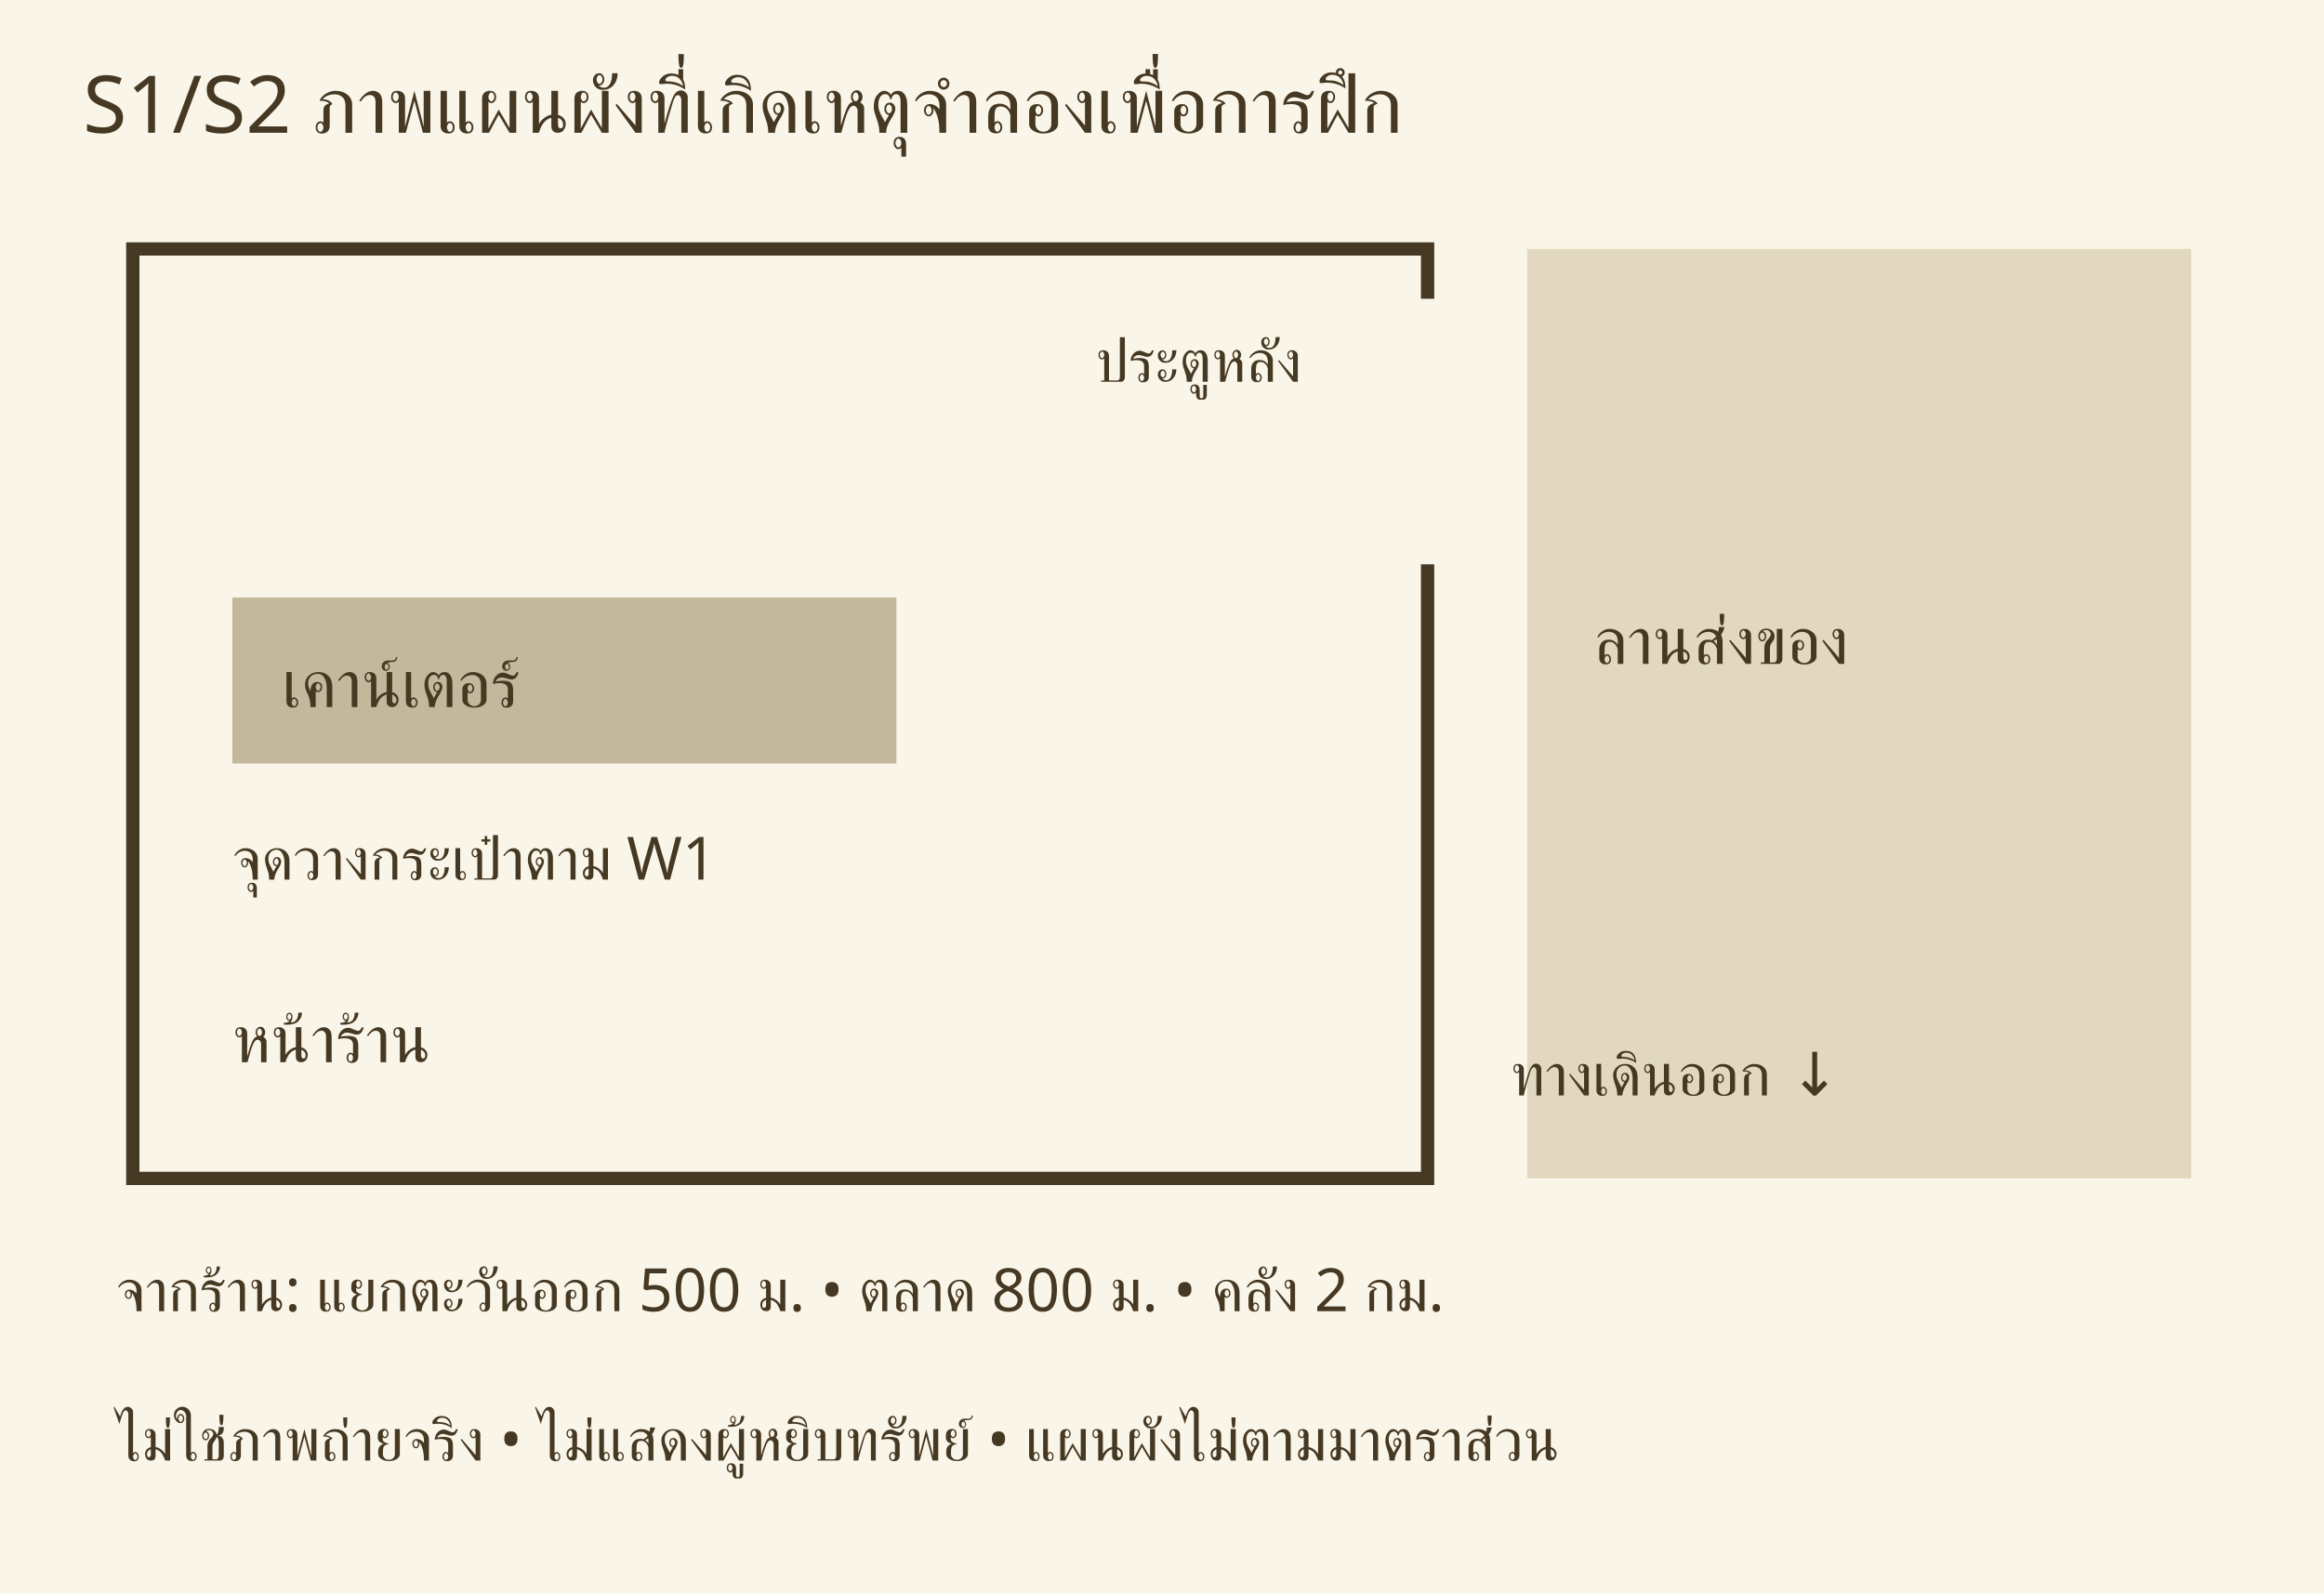
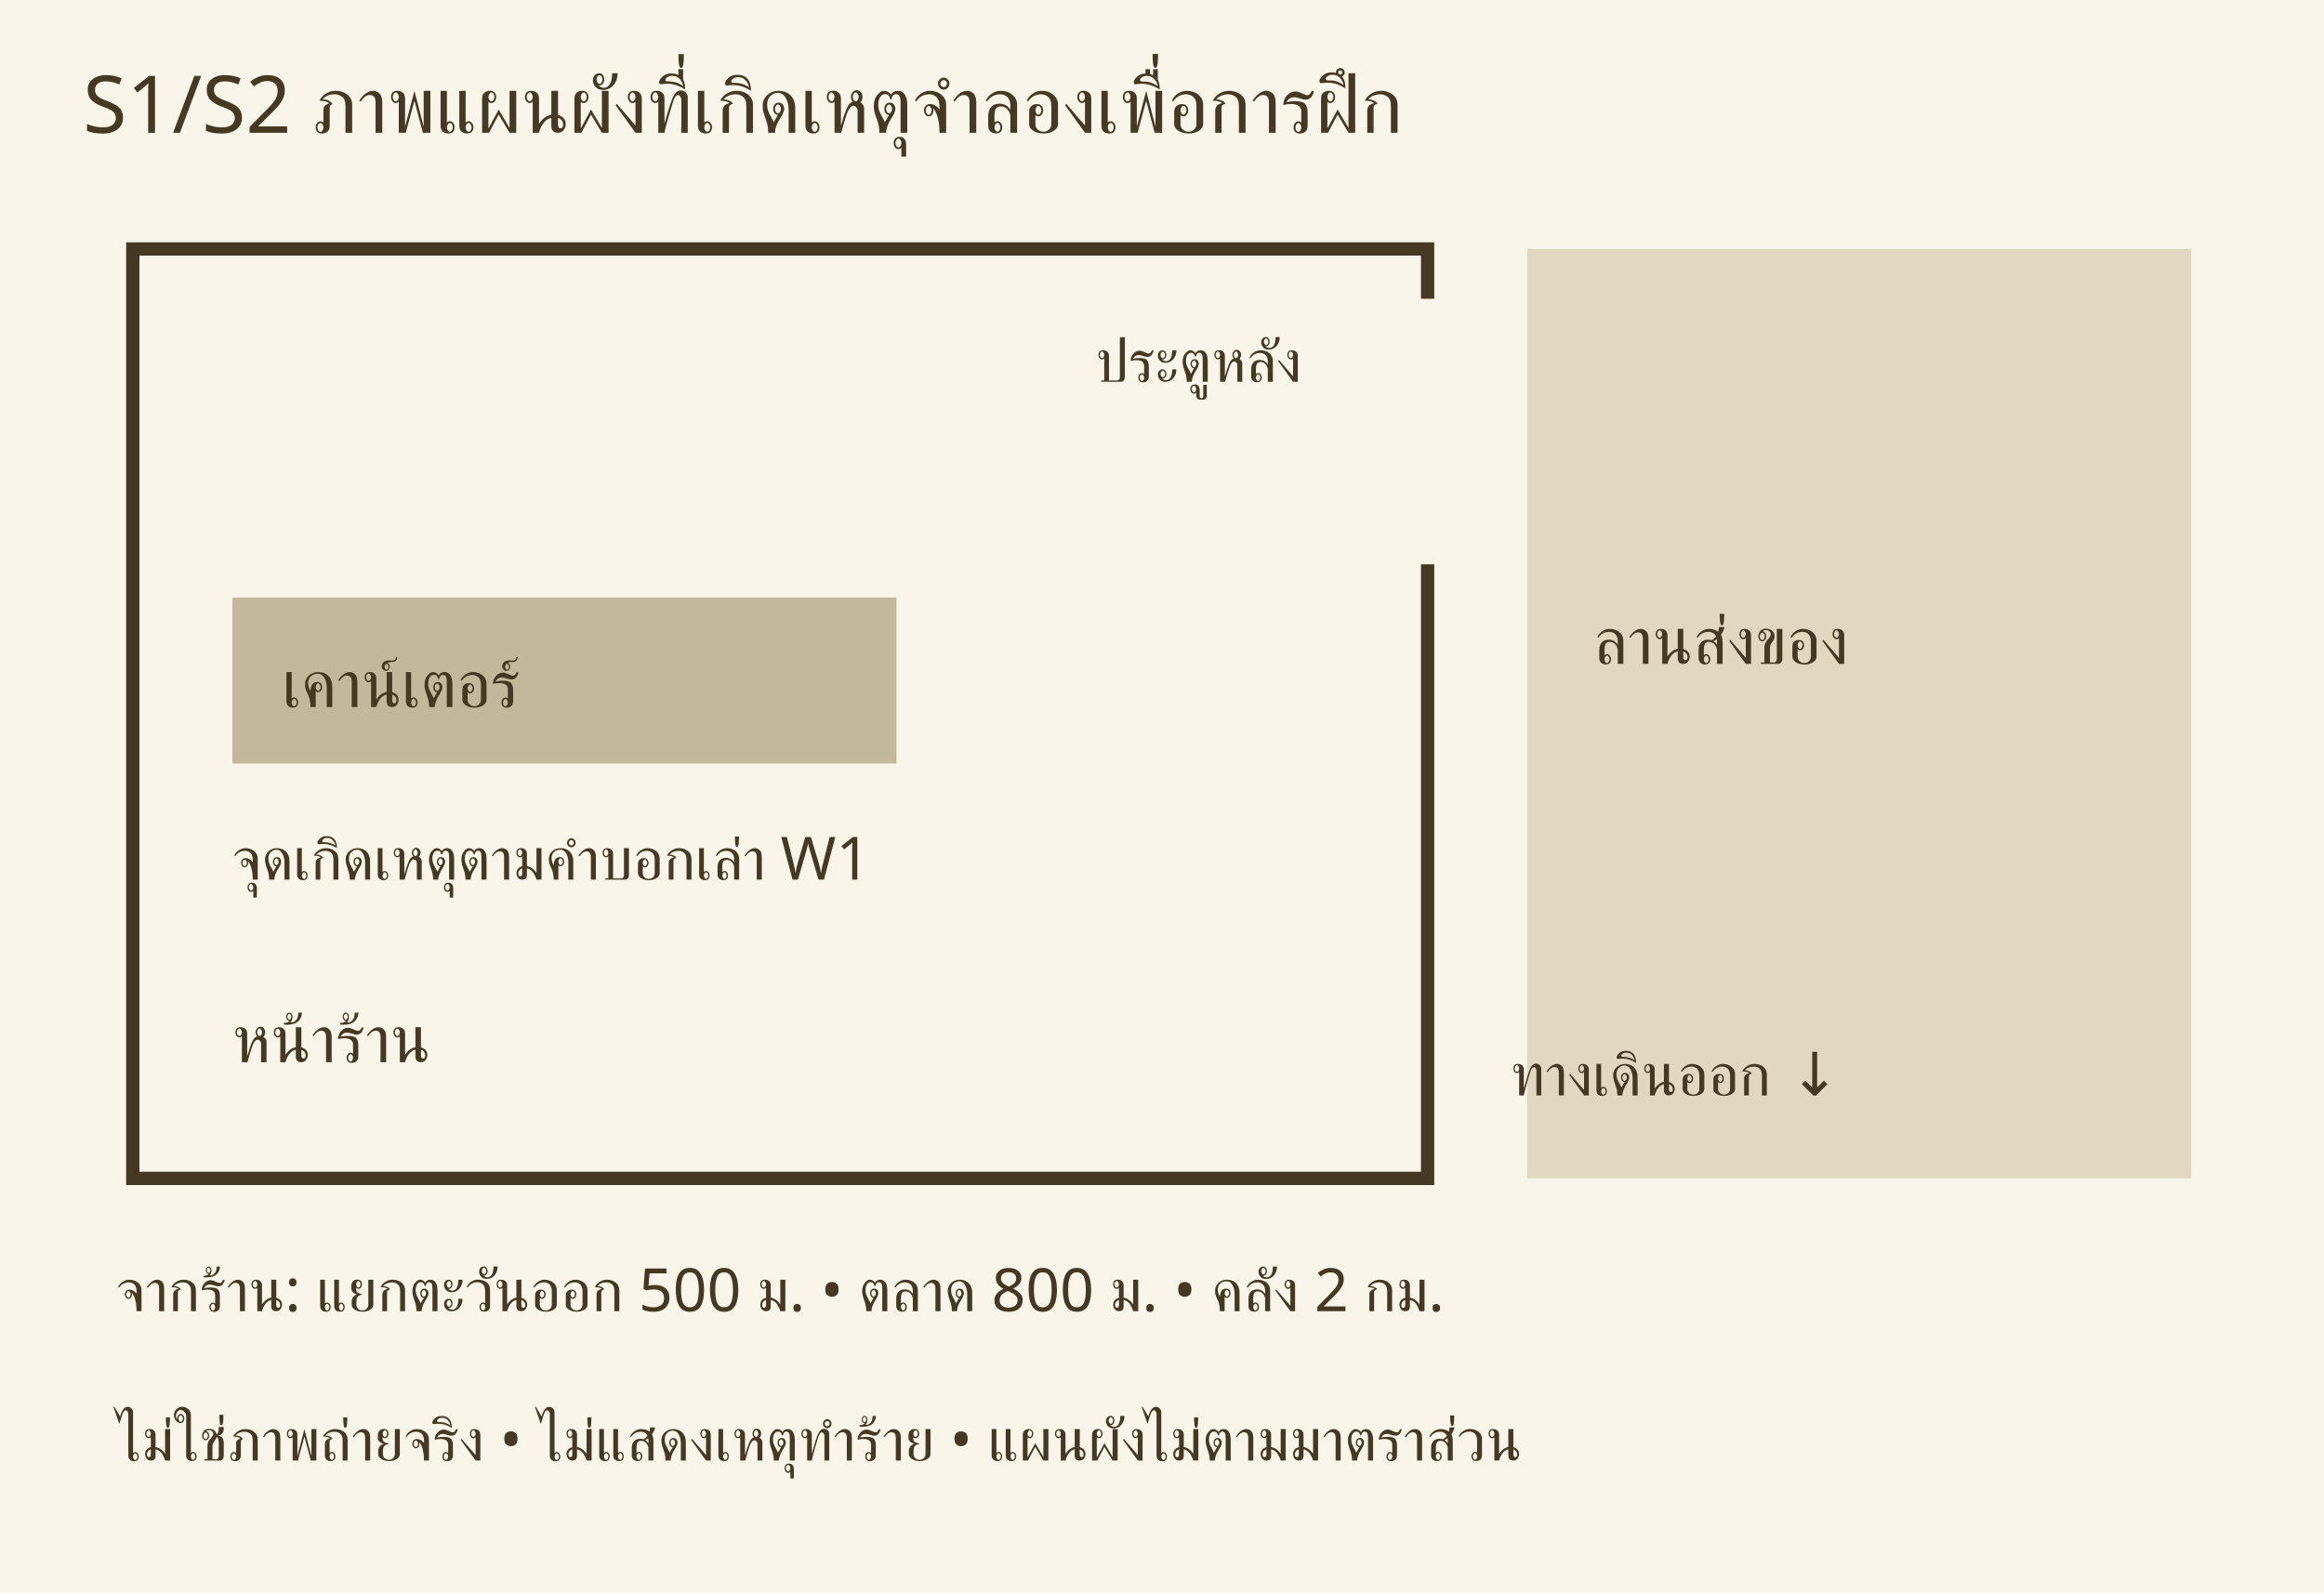
<svg xmlns="http://www.w3.org/2000/svg" viewBox="0 0 700 480">
  <rect width="700" height="480" fill="#faf5e9" />
  <g font-family="sans-serif" fill="#463923">
    <text x="25" y="40" font-size="24">S1/S2 ภาพแผนผังที่เกิดเหตุจำลองเพื่อการฝึก</text>
    <rect x="40" y="75" width="390" height="280" fill="none" stroke="#463923" stroke-width="4" />
    <rect x="70" y="180" width="200" height="50" fill="#c3b79c" />
    <text x="85" y="213" font-size="20">เคาน์เตอร์</text>
-     <text x="70" y="265" font-size="18">จุดวางกระเป๋าตาม W1</text>
+     <text x="70" y="265" font-size="18">จุดเกิดเหตุตามคำบอกเล่า W1</text>
    <text x="70" y="320" font-size="20">หน้าร้าน</text>
    <path d="M430 90v80" stroke="#faf5e9" stroke-width="10" />
    <text x="330" y="115" font-size="18">ประตูหลัง</text>
    <rect x="460" y="75" width="200" height="280" fill="#e1d8bf" />
    <text x="480" y="200" font-size="20">ลานส่งของ</text>
    <text x="455" y="330" font-size="18">ทางเดินออก ↓</text>
    <text x="35" y="395" font-size="18">จากร้าน: แยกตะวันออก 500 ม. • ตลาด 800 ม. • คลัง 2 กม.</text>
-     <text x="35" y="440" font-size="18">ไม่ใช่ภาพถ่ายจริง • ไม่แสดงผู้หยิบทรัพย์ • แผนผังไม่ตามมาตราส่วน</text>
+     <text x="35" y="440" font-size="18">ไม่ใช่ภาพถ่ายจริง • ไม่แสดงเหตุทำร้าย • แผนผังไม่ตามมาตราส่วน</text>
  </g>
</svg>
